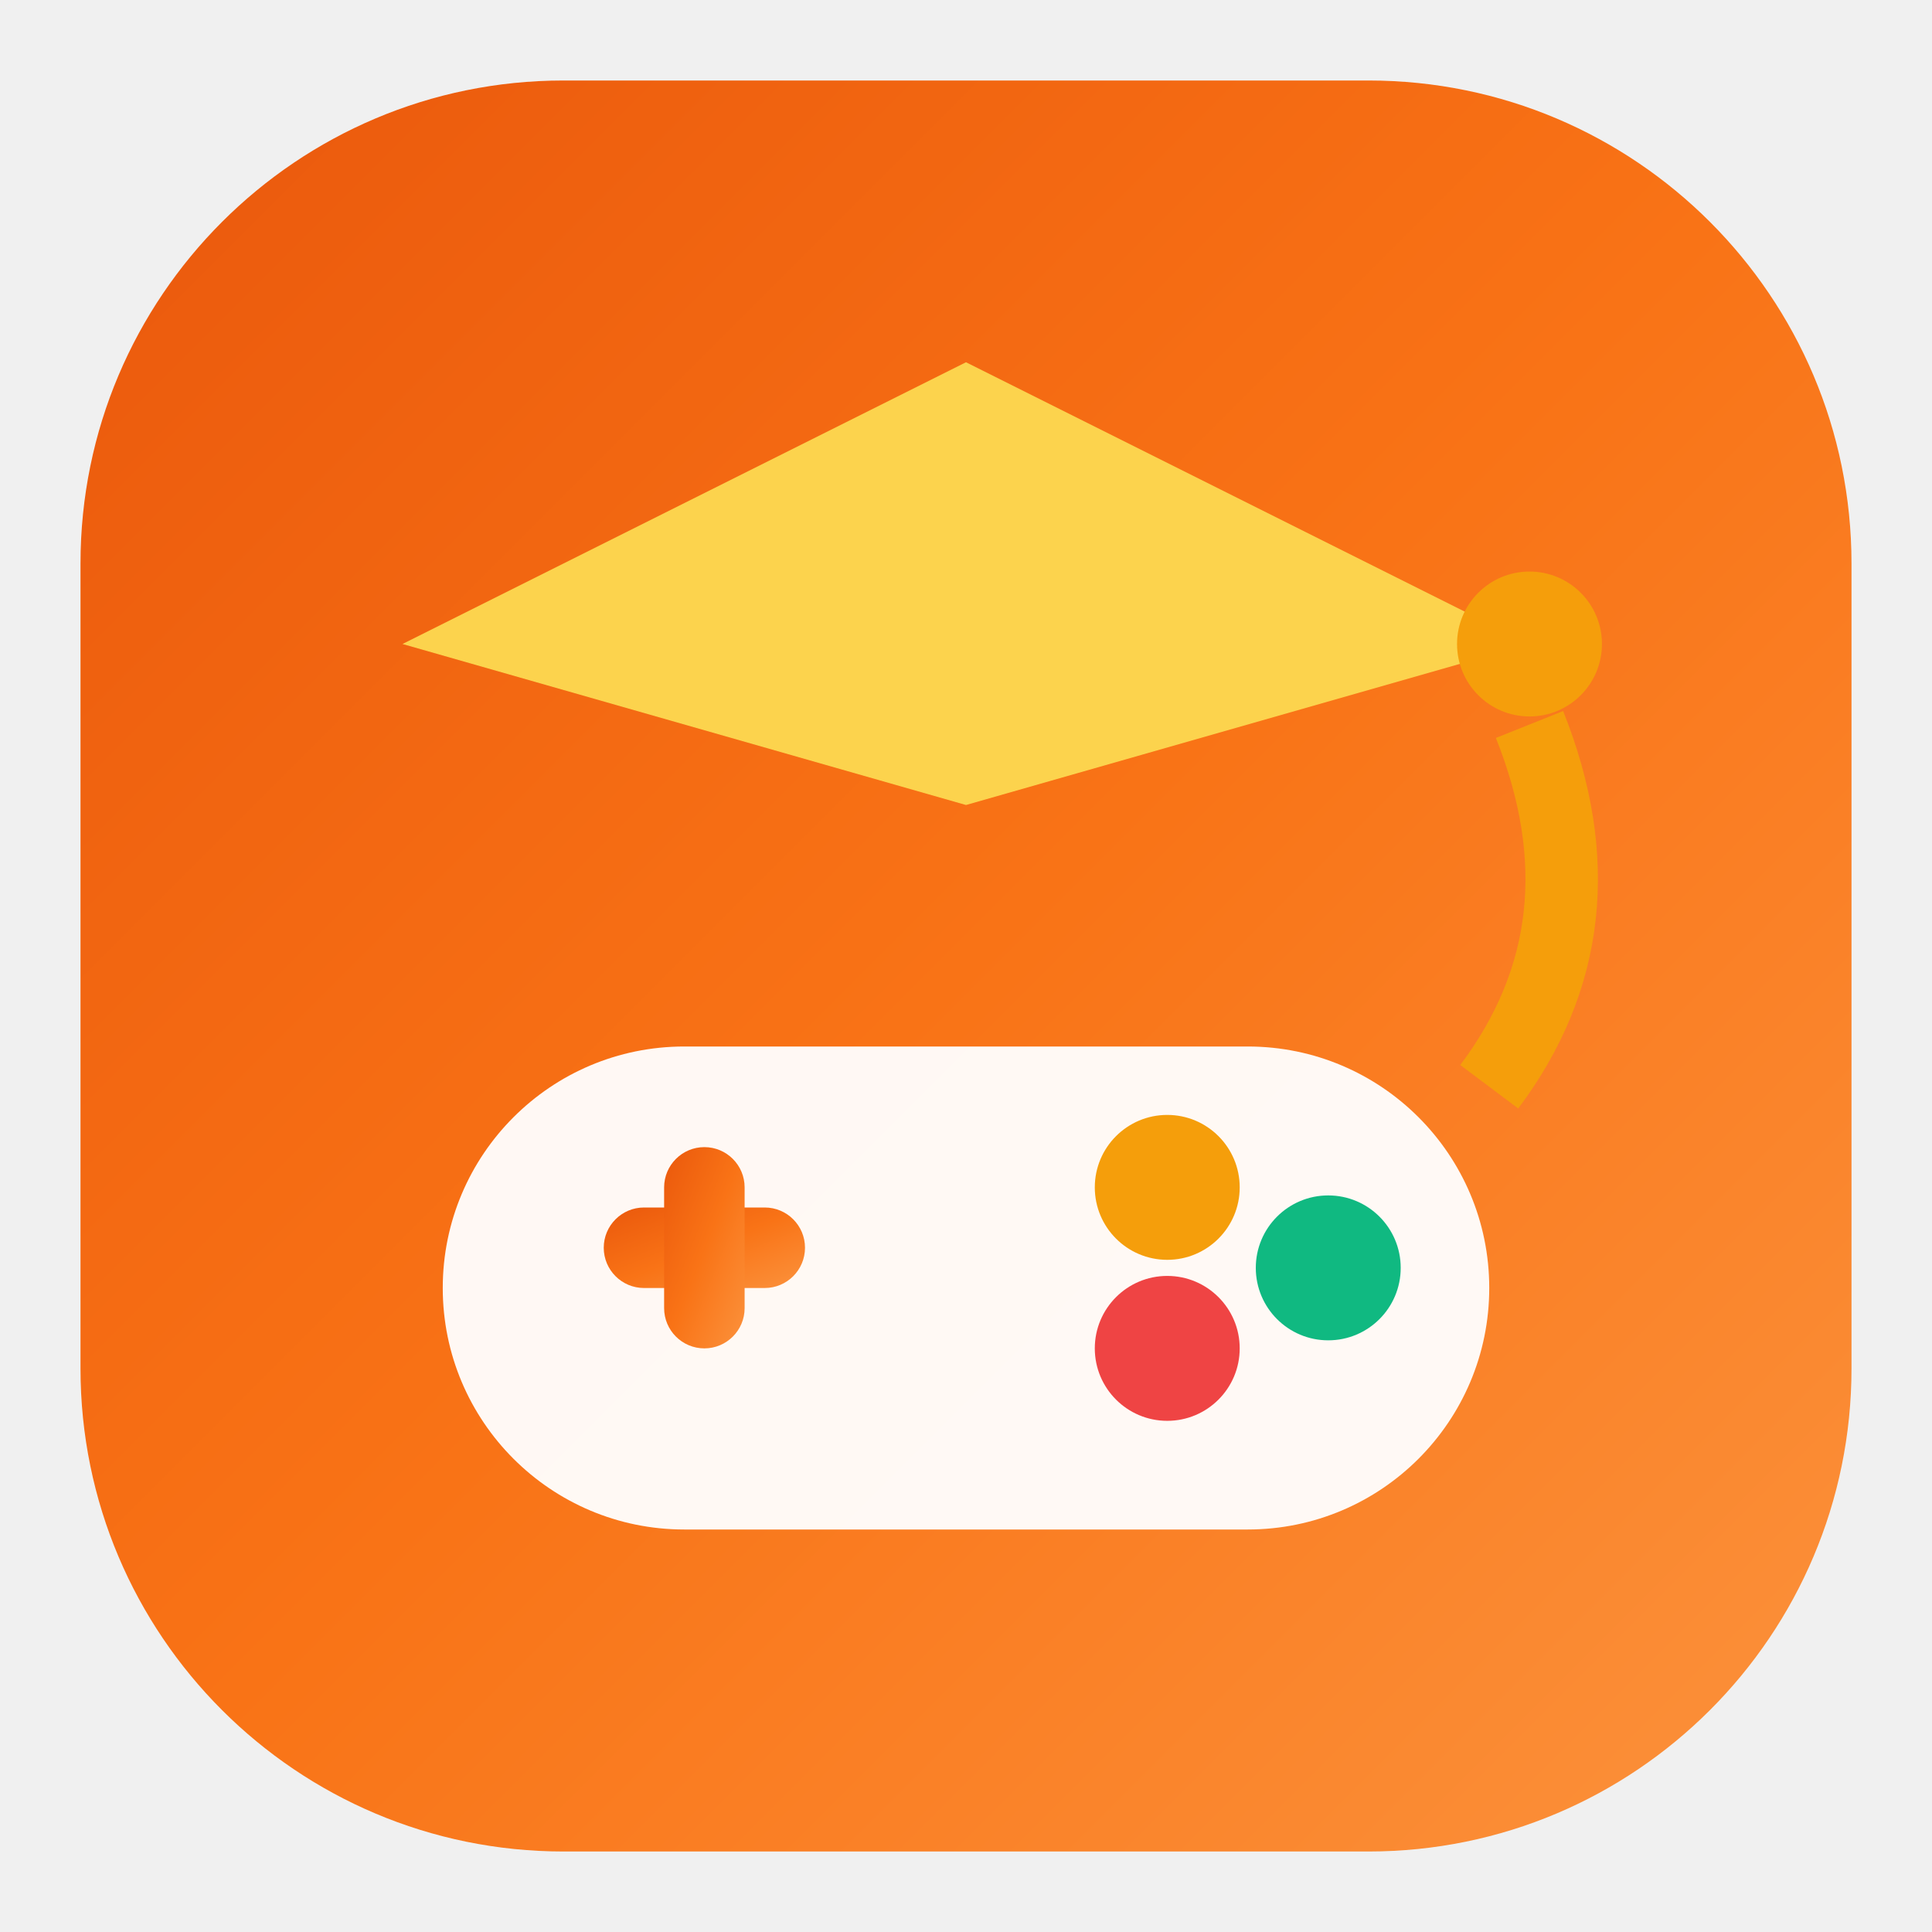
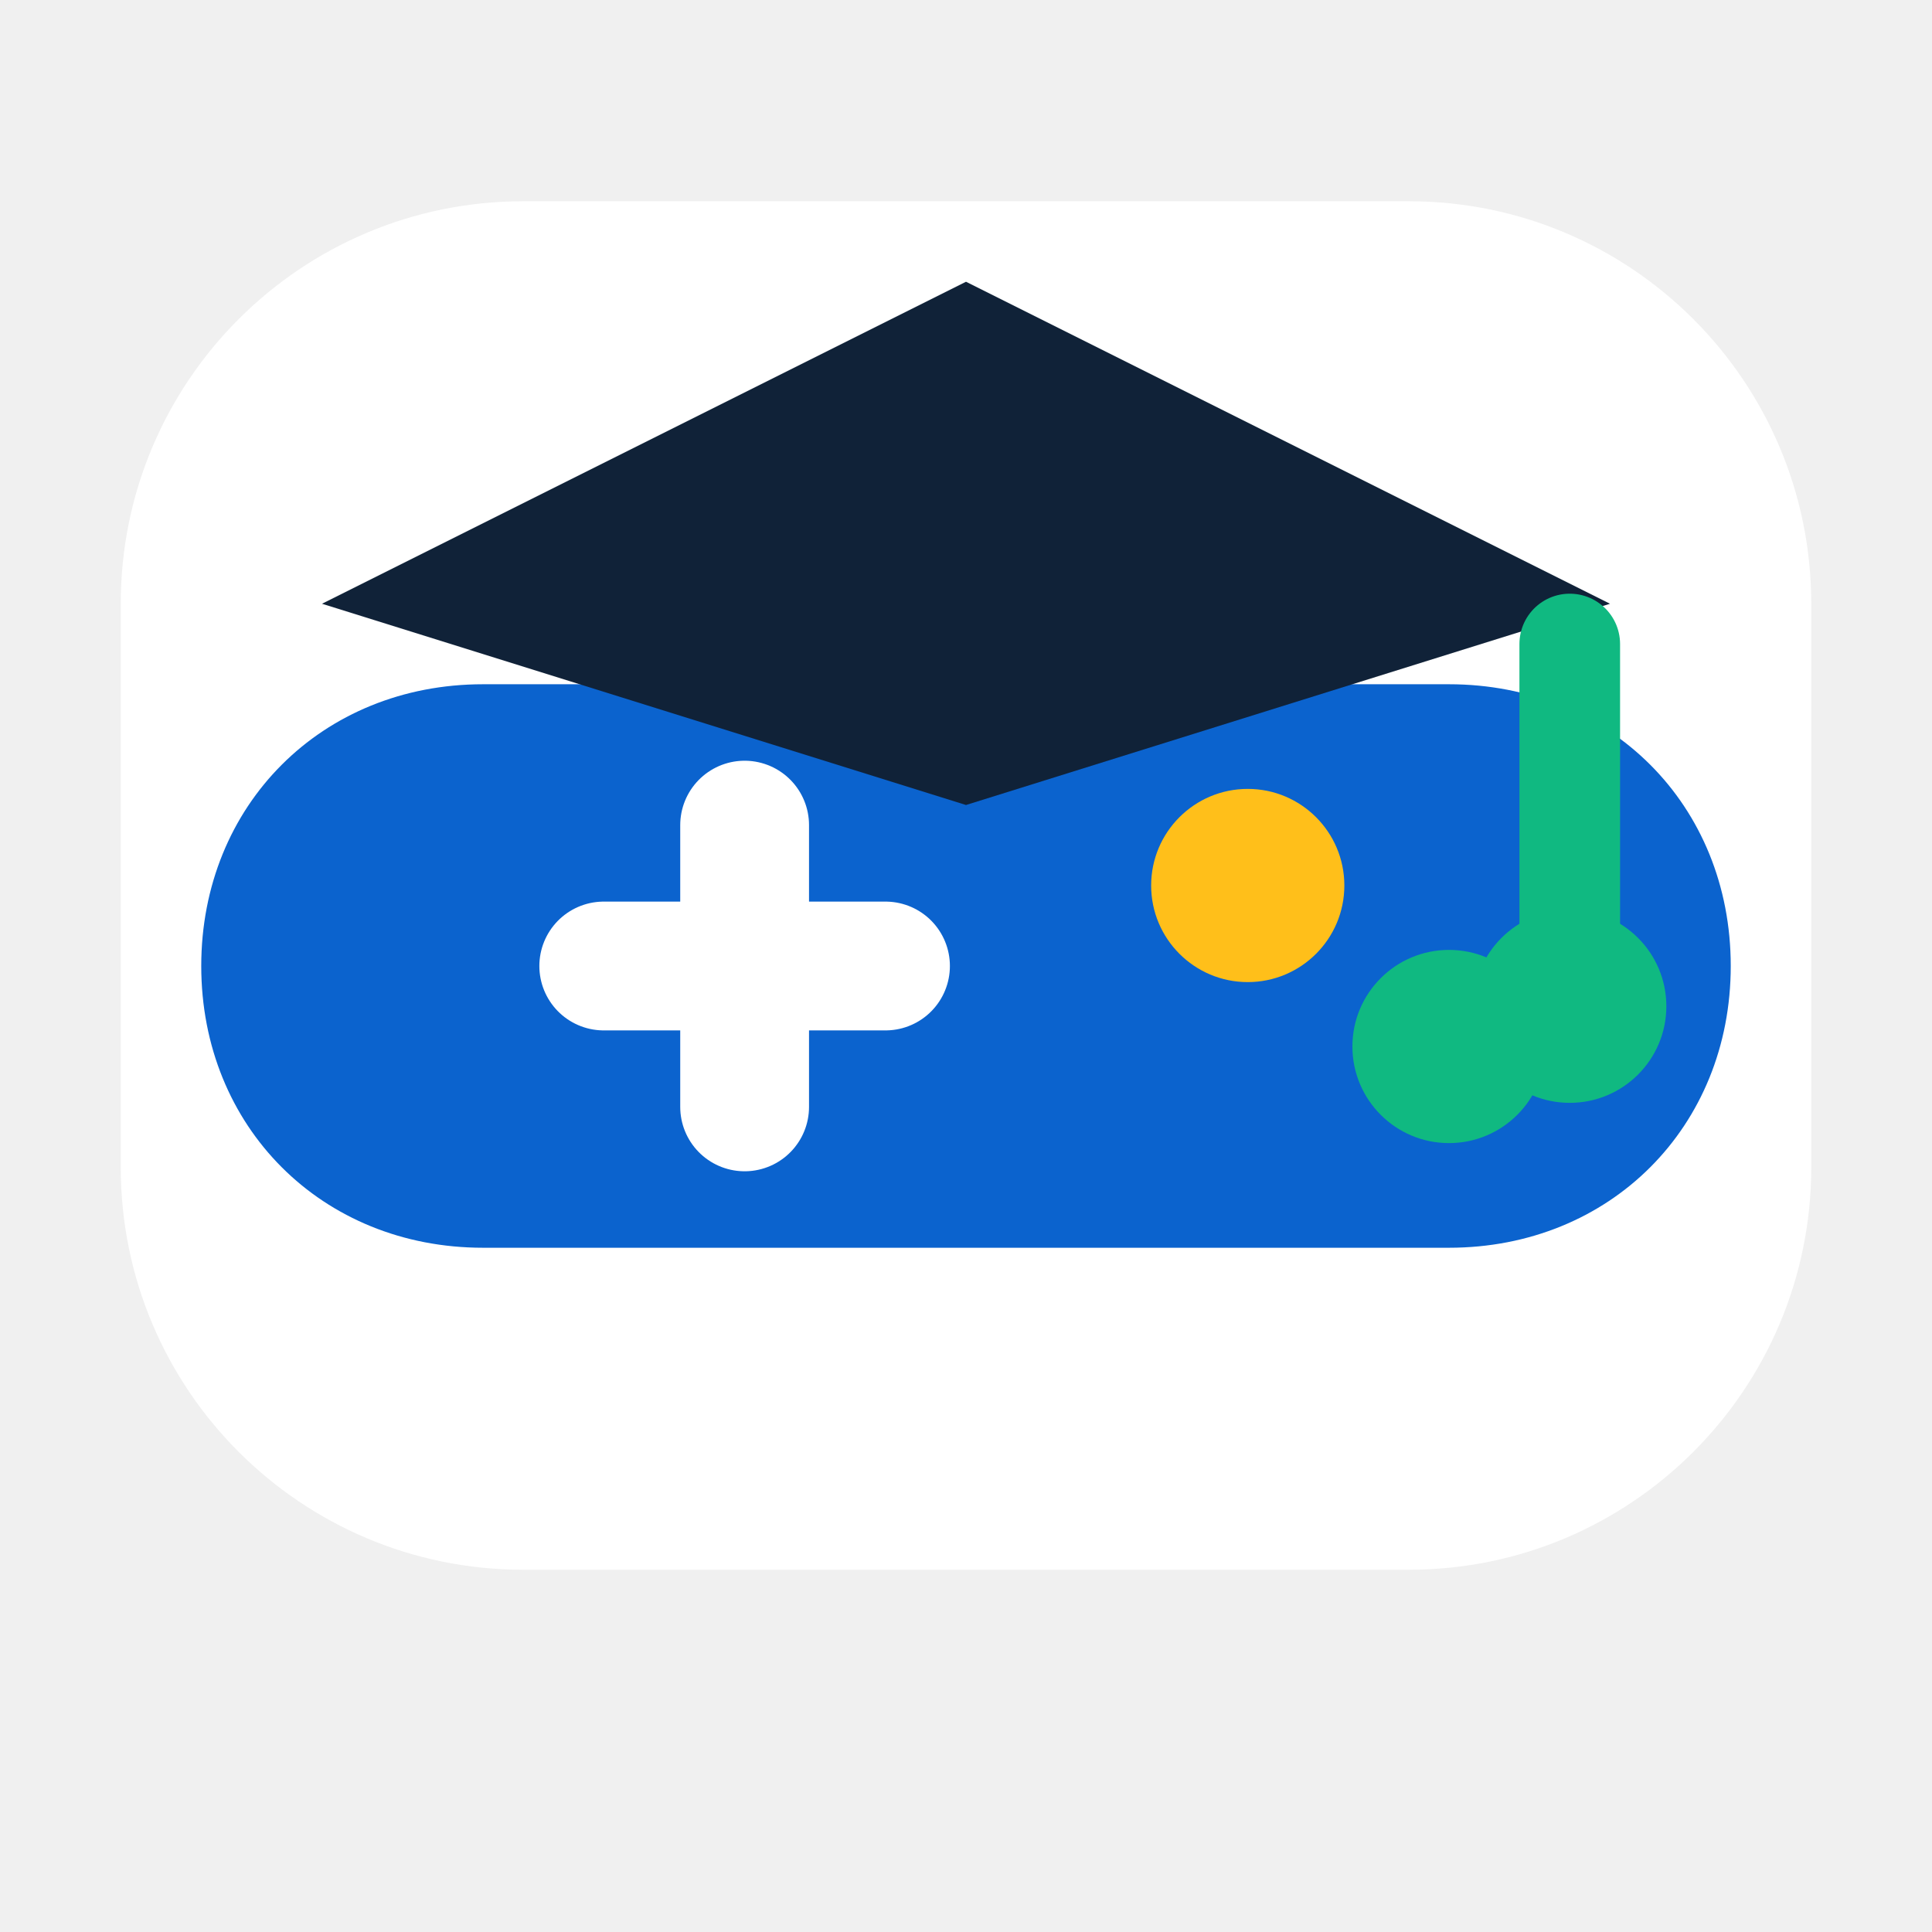
<svg xmlns="http://www.w3.org/2000/svg" width="48" height="48" viewBox="0 0 48 48">
-   <defs>
-     <linearGradient id="ico-grad" x1="0%" y1="0%" x2="100%" y2="100%">
-       <stop offset="0%" style="stop-color:#EA580C" />
-       <stop offset="50%" style="stop-color:#F97316" />
-       <stop offset="100%" style="stop-color:#FB923C" />
-     </linearGradient>
-   </defs>
-   <rect x="2" y="2" width="44" height="44" rx="12" fill="url(#ico-grad)" />
-   <polygon points="24,9 38,16 24,20 10,16" fill="#FCD34D" />
-   <circle cx="38" cy="16" r="1.8" fill="#F59E0B" />
-   <path d="M38 18 Q40 23 37 27" stroke="#F59E0B" stroke-width="1.8" fill="none" />
-   <rect x="11" y="26" width="26" height="12" rx="6" fill="white" opacity="0.95" />
-   <rect x="15" y="30" width="5" height="2" rx="1" fill="url(#ico-grad)" />
-   <rect x="16.5" y="28.5" width="2" height="5" rx="1" fill="url(#ico-grad)" />
-   <circle cx="29" cy="29.5" r="1.8" fill="#F59E0B" />
-   <circle cx="33" cy="31.5" r="1.8" fill="#10B981" />
-   <circle cx="29" cy="33.5" r="1.8" fill="#EF4444" />
+   <rect x="3" y="5" width="42" height="34" rx="10" fill="#ffffff" />
+   <path d="M12 31h24c4 0 7-3 7-7s-3-7-7-7H12c-4 0-7 3-7 7s3 7 7 7Z" fill="#0B63CE" />
+   <path d="M15 24h7M18.5 20.5v7" stroke="#ffffff" stroke-width="3.2" stroke-linecap="round" />
+   <circle cx="31" cy="22" r="2.4" fill="#FFBF1A" />
+   <circle cx="36" cy="26" r="2.4" fill="#10B981" />
+   <path d="M8 15 24 7l16 8-16 5-16-5Z" fill="#102238" />
+   <path d="M39 16v7" stroke="#10B981" stroke-width="2.5" stroke-linecap="round" />
+   <circle cx="39" cy="25" r="2.4" fill="#10B981" />
</svg>
